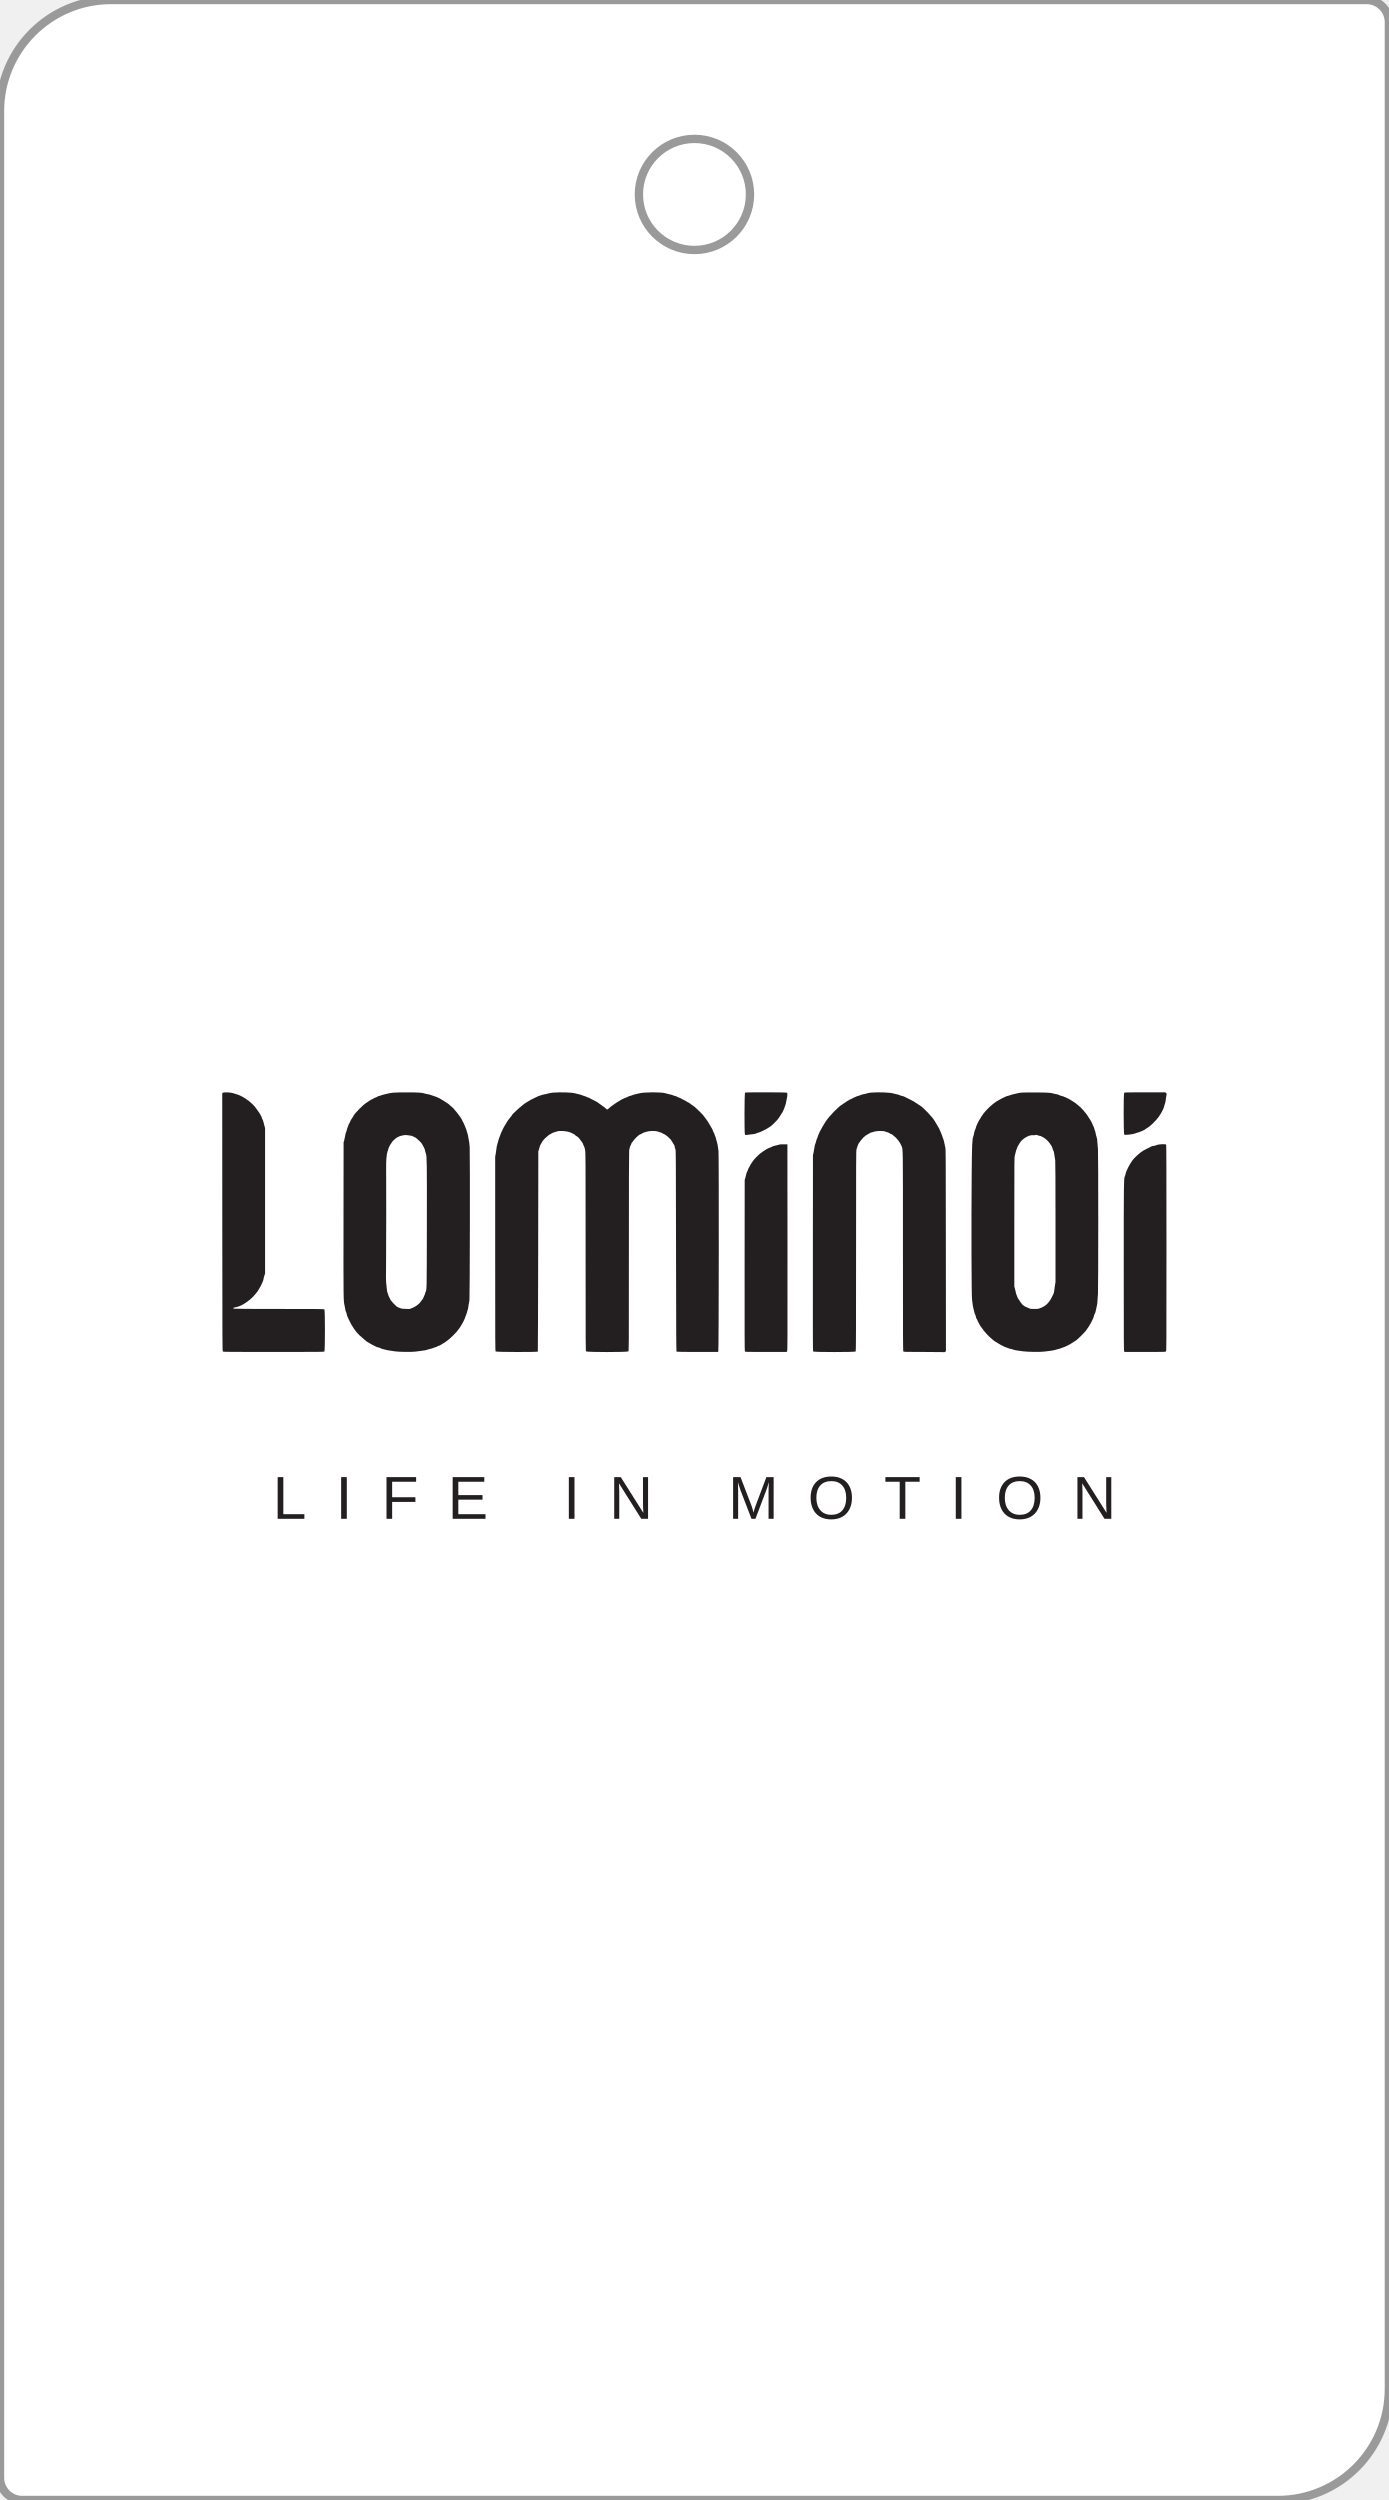
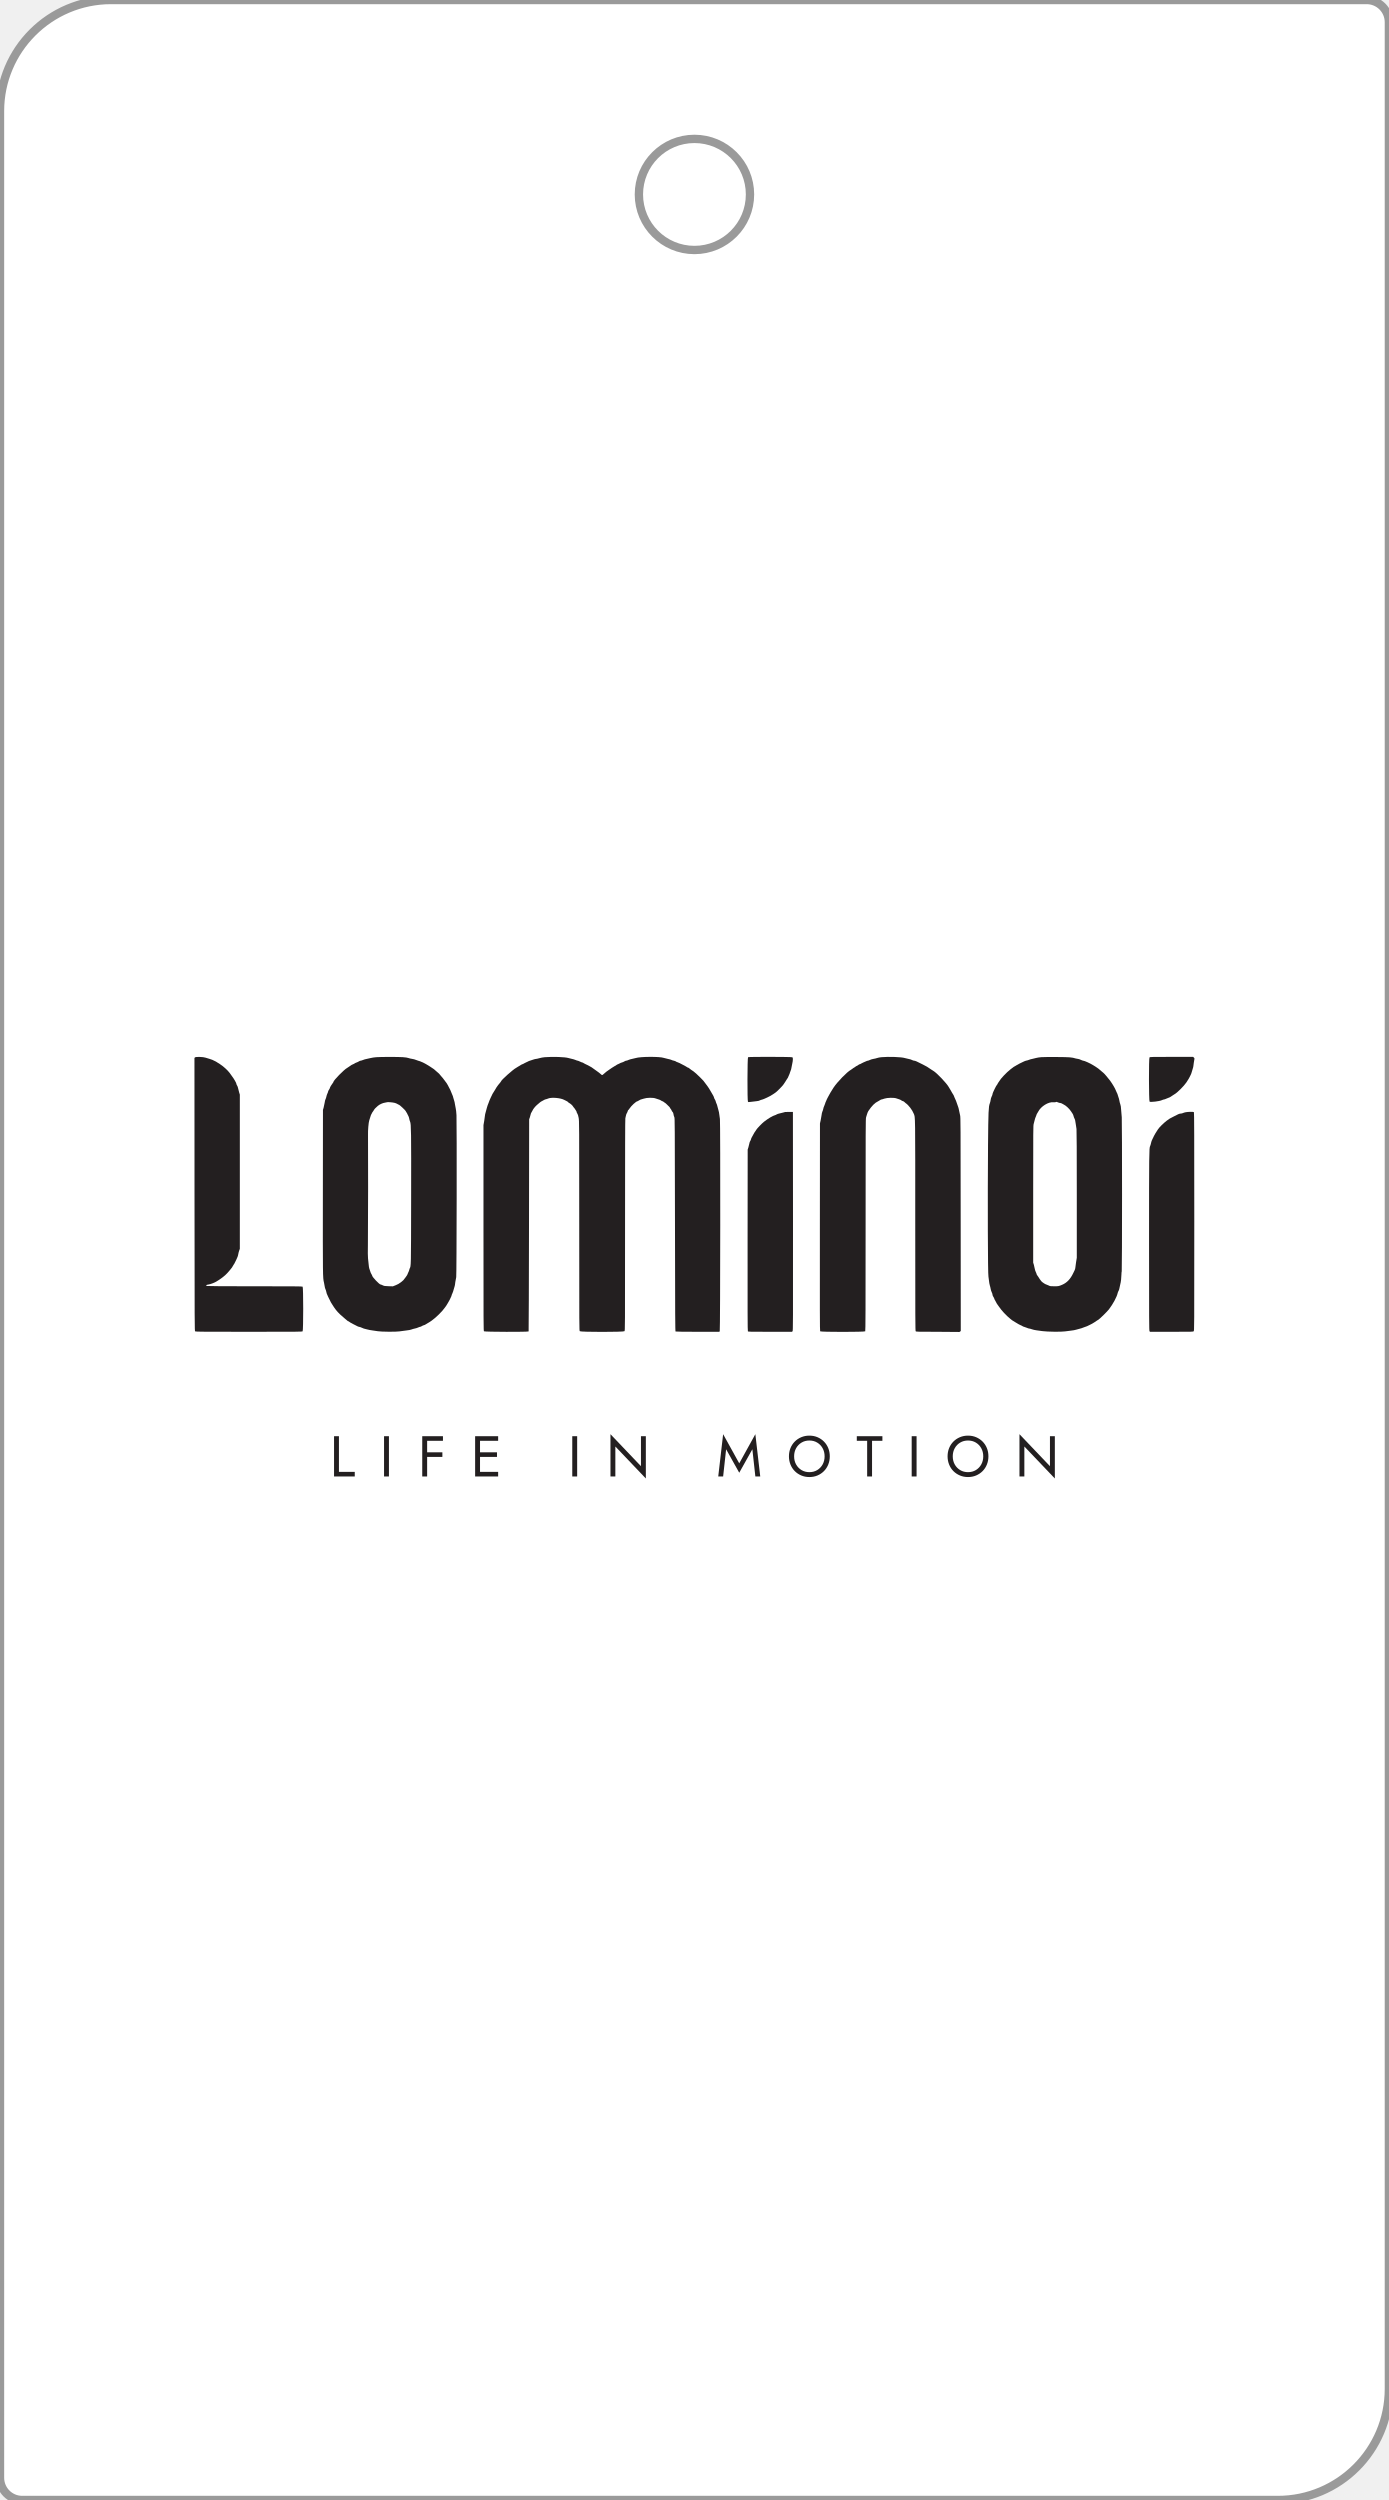
<svg xmlns="http://www.w3.org/2000/svg" width="50mm" height="90mm" viewBox="0 0 50 90">
  <path d="M4,0 H49.2 A0.8,0.8 0 0 1 50,0.8 V86 A4,4 0 0 1 46,90 H0.8 A0.8,0.8 0 0 1 0,89.2 V4 A4,4 0 0 1 4,0 Z" fill="#fff" stroke="#9a9a9a" stroke-width="0.3" />
  <circle cx="25.0" cy="7" r="2" fill="#fff" stroke="#9a9a9a" stroke-width="0.3" />
-   <g transform="translate(8.000,39.323) scale(0.009986)">
+   <g transform="translate(7.000,38.047) scale(0.010574)">
    <g transform="translate(-62.96684,981.0415) scale(0.1,-0.1)" fill="#231f20" stroke="none">
      <path d="M652 9794 l-22 -19 2 -4648 c3 -4588 3 -4649 22 -4663 17 -12 283 -14 1831 -14 1735 0 1813 1 1828 18 26 29 26 1500 0 1519 -14 11 -339 13 -1624 13 -1039 0 -1616 3 -1633 10 -52 19 -32 38 57 51 61 9 189 56 255 95 142 81 306 207 373 285 30 34 72 83 95 108 51 58 104 132 104 145 0 6 14 29 30 50 17 22 30 45 30 51 0 7 11 28 24 47 13 20 29 53 36 74 7 22 21 53 30 69 10 17 24 62 30 100 6 39 21 97 33 130 l22 60 0 2625 0 2625 -22 70 c-12 39 -28 102 -36 142 -8 40 -24 84 -36 99 -12 15 -21 36 -21 48 0 11 -7 32 -15 46 -8 14 -26 48 -40 75 -24 45 -49 82 -174 255 -67 93 -223 234 -336 305 -17 11 -46 29 -64 40 -19 11 -50 31 -69 44 -20 13 -54 30 -76 37 -22 8 -45 19 -52 25 -8 6 -53 21 -101 34 -49 13 -107 30 -130 39 -70 26 -322 34 -351 10z" />
      <path d="M6818 9799 c-58 -4 -150 -18 -205 -32 -54 -14 -118 -28 -143 -32 -25 -4 -71 -18 -102 -31 -32 -13 -68 -24 -81 -24 -13 0 -40 -11 -59 -24 -19 -13 -58 -31 -86 -40 -28 -10 -55 -23 -62 -31 -6 -7 -23 -16 -38 -20 -31 -8 -99 -48 -145 -86 -18 -14 -48 -34 -66 -44 -105 -54 -471 -428 -471 -481 0 -7 -13 -28 -28 -46 -34 -39 -92 -140 -92 -159 0 -8 -14 -34 -30 -58 -17 -24 -30 -52 -30 -63 0 -10 -11 -40 -24 -66 -13 -26 -29 -74 -35 -107 -6 -32 -18 -70 -28 -84 -9 -14 -23 -68 -30 -121 -8 -52 -24 -129 -36 -170 l-22 -75 -3 -2790 c-3 -2896 -3 -2929 38 -3089 10 -39 21 -98 24 -130 4 -33 15 -75 26 -95 11 -20 24 -62 30 -95 5 -32 18 -72 29 -90 10 -17 24 -49 31 -71 7 -22 21 -50 31 -63 10 -13 23 -39 30 -59 6 -20 21 -50 33 -68 11 -18 29 -46 38 -61 99 -162 160 -240 276 -352 54 -51 129 -117 168 -147 39 -30 77 -62 84 -70 7 -8 18 -15 25 -15 8 0 27 -11 43 -25 17 -14 47 -32 69 -41 21 -9 50 -25 65 -36 15 -10 42 -24 60 -30 17 -6 47 -21 64 -33 18 -12 53 -25 77 -28 25 -4 66 -18 92 -32 27 -14 54 -25 61 -25 8 0 53 -12 101 -26 49 -14 140 -32 203 -39 63 -8 140 -19 170 -25 101 -20 636 -25 737 -6 48 8 151 22 228 30 90 10 156 22 185 35 25 11 73 24 107 31 35 6 87 22 115 35 29 14 62 25 73 25 11 0 36 11 55 23 19 13 50 27 69 31 19 3 48 17 66 30 17 13 47 31 66 40 19 9 50 27 69 41 19 13 50 35 68 47 137 94 369 323 444 437 9 14 31 44 48 66 16 22 40 60 52 85 11 25 31 59 43 75 13 17 26 41 30 55 4 14 18 43 30 65 13 22 26 56 30 75 4 19 15 49 25 65 10 17 21 46 25 65 3 19 20 74 36 122 16 47 29 99 29 115 0 26 16 120 42 253 15 76 23 5261 9 5515 -6 99 -17 201 -25 226 -8 25 -19 88 -26 140 -6 51 -20 113 -30 136 -10 24 -23 67 -29 96 -5 30 -21 75 -35 102 -14 26 -26 55 -26 63 0 16 -76 178 -95 202 -6 8 -18 31 -25 50 -8 19 -28 53 -45 76 -128 172 -161 214 -166 214 -4 0 -26 27 -50 59 -24 33 -55 66 -69 74 -14 8 -47 37 -74 64 -27 26 -59 55 -71 63 -13 8 -74 49 -136 91 -63 42 -125 80 -138 84 -12 4 -39 18 -58 31 -20 13 -41 24 -47 24 -6 0 -29 10 -51 21 -22 12 -66 28 -98 35 -32 8 -75 23 -97 34 -22 11 -74 25 -117 31 -42 6 -100 19 -128 30 -34 13 -96 22 -190 29 -161 11 -749 11 -907 -1z m620 -1553 c35 -8 80 -26 101 -40 20 -14 45 -26 54 -26 18 0 227 -196 227 -213 0 -6 11 -25 26 -44 14 -18 30 -48 36 -66 6 -17 20 -44 30 -59 10 -15 23 -54 29 -87 5 -32 18 -80 30 -105 37 -85 40 -301 36 -2631 -4 -2379 -2 -2278 -52 -2375 -8 -16 -15 -39 -15 -51 0 -12 -11 -41 -24 -63 -13 -23 -26 -54 -30 -70 -4 -17 -20 -46 -35 -65 -15 -20 -35 -47 -44 -61 -54 -77 -74 -98 -150 -155 -57 -44 -112 -75 -177 -100 l-95 -37 -145 4 c-132 4 -150 7 -200 31 -30 15 -63 27 -72 27 -44 0 -288 258 -288 304 0 7 -11 30 -25 50 -14 21 -29 56 -35 79 -5 23 -18 62 -29 87 -18 43 -24 85 -52 370 -7 77 -9 227 -4 455 7 361 11 3567 4 3745 -5 152 18 432 43 500 11 30 28 86 39 124 10 38 25 76 33 85 7 9 17 26 21 39 4 13 19 38 35 55 15 18 30 41 34 52 6 21 62 79 129 136 62 52 164 99 241 110 39 5 72 12 75 15 10 10 182 -4 249 -20z" />
      <path d="M12560 9799 c-61 -5 -140 -19 -189 -34 -47 -14 -98 -25 -115 -25 -17 -1 -56 -10 -86 -21 -30 -11 -80 -27 -110 -36 -30 -8 -66 -23 -80 -33 -14 -9 -42 -23 -62 -29 -20 -7 -47 -20 -60 -30 -13 -10 -41 -24 -63 -31 -22 -7 -53 -23 -68 -36 -16 -13 -33 -24 -39 -24 -6 0 -25 -11 -42 -24 -17 -12 -46 -31 -65 -41 -102 -52 -511 -418 -511 -456 0 -7 -51 -72 -97 -124 -27 -30 -76 -105 -118 -181 -21 -38 -49 -83 -62 -100 -12 -17 -28 -46 -34 -65 -7 -19 -20 -45 -29 -59 -10 -14 -23 -43 -30 -65 -7 -22 -19 -49 -26 -60 -7 -11 -22 -51 -33 -89 -12 -38 -26 -75 -32 -82 -5 -6 -16 -43 -24 -80 -8 -38 -26 -105 -40 -148 -14 -43 -25 -95 -25 -115 0 -20 -11 -101 -25 -180 l-25 -144 0 -3502 c0 -3380 1 -3502 18 -3518 24 -22 1505 -26 1519 -4 4 6 10 1634 13 3617 l5 3605 22 60 c12 33 25 79 28 102 4 23 15 54 26 67 11 14 26 41 35 62 22 53 82 131 150 193 71 66 155 131 169 131 5 0 30 14 54 30 24 16 60 32 80 36 20 3 59 15 86 27 113 47 422 20 545 -48 14 -8 49 -25 78 -39 28 -14 52 -30 52 -35 0 -6 15 -18 32 -27 52 -27 118 -86 140 -126 12 -21 25 -38 30 -38 4 0 15 -15 24 -32 9 -18 27 -46 40 -61 13 -16 24 -38 24 -50 0 -11 11 -37 25 -57 17 -25 31 -69 45 -145 20 -108 20 -151 20 -3677 0 -3555 0 -3568 20 -3588 31 -31 1489 -31 1520 0 20 20 20 36 20 3617 0 2510 3 3609 10 3633 6 19 15 60 20 90 6 30 18 66 29 81 11 14 24 45 31 68 6 22 15 41 20 41 5 0 22 19 36 43 62 99 233 257 280 257 5 0 29 14 54 30 25 16 53 30 62 30 10 0 53 12 95 28 107 37 326 40 411 4 29 -12 74 -27 99 -32 25 -6 60 -22 77 -35 18 -14 40 -25 49 -25 9 0 32 -13 50 -30 19 -16 39 -30 43 -30 5 0 32 -23 59 -51 28 -28 62 -62 78 -76 15 -15 27 -32 27 -38 0 -7 7 -19 17 -26 9 -8 25 -34 36 -59 10 -25 28 -52 39 -60 13 -11 22 -36 28 -77 4 -33 16 -76 27 -94 17 -33 18 -160 23 -3662 4 -3210 7 -3629 20 -3637 9 -6 305 -10 752 -10 l737 0 15 22 c19 26 24 7146 6 7223 -5 22 -14 86 -20 143 -6 57 -19 127 -30 155 -10 29 -26 85 -34 126 -9 40 -22 84 -31 97 -8 12 -19 43 -25 68 -5 25 -21 61 -35 82 -14 20 -25 46 -25 56 0 20 -46 108 -112 213 -21 33 -47 78 -59 100 -12 22 -38 60 -58 85 -20 24 -48 62 -64 85 -51 75 -73 100 -174 200 -106 106 -196 187 -236 214 -13 9 -48 32 -78 52 -30 21 -61 44 -68 53 -7 9 -20 16 -28 16 -8 0 -29 10 -46 23 -17 12 -49 32 -72 43 -165 88 -240 124 -255 124 -9 0 -29 9 -43 20 -14 11 -48 25 -76 30 -28 5 -66 17 -83 27 -18 9 -73 25 -123 34 -49 9 -110 25 -135 34 -132 49 -801 46 -958 -5 -35 -11 -92 -24 -127 -30 -35 -6 -87 -21 -117 -35 -29 -14 -65 -25 -79 -25 -14 0 -43 -11 -63 -25 -20 -14 -58 -30 -84 -36 -26 -7 -54 -18 -62 -25 -9 -7 -36 -20 -60 -29 -25 -9 -54 -24 -65 -34 -11 -11 -36 -26 -56 -34 -19 -8 -62 -35 -95 -59 -32 -25 -72 -52 -89 -61 -38 -20 -161 -116 -200 -156 -38 -39 -52 -39 -90 0 -16 17 -44 40 -62 52 -17 12 -60 43 -95 69 -61 46 -85 63 -158 113 -36 25 -211 115 -222 115 -4 0 -24 11 -44 25 -20 14 -44 25 -53 25 -9 0 -43 13 -76 30 -33 16 -68 30 -78 30 -10 0 -45 11 -78 26 -34 14 -86 30 -117 35 -32 6 -84 19 -117 29 -111 36 -523 51 -805 29z" />
      <path d="M19478 9799 c-24 -14 -28 -1482 -4 -1514 12 -17 19 -18 97 -7 46 7 129 17 184 22 69 7 108 16 125 29 14 10 47 21 73 25 47 7 300 128 336 160 10 9 22 16 28 16 6 0 30 16 53 35 23 19 45 35 49 35 13 0 226 214 253 254 15 23 45 67 67 98 23 32 41 62 41 66 0 5 14 26 30 47 17 21 30 43 30 50 0 7 13 37 29 67 15 30 31 71 35 92 4 20 15 51 25 69 10 18 24 70 30 117 7 47 19 108 27 136 8 28 15 81 17 119 2 64 0 70 -23 82 -32 16 -1474 19 -1502 2z" />
      <path d="M24016 9799 c-49 -4 -114 -17 -145 -28 -31 -11 -87 -25 -126 -30 -38 -6 -92 -22 -119 -36 -27 -14 -59 -25 -71 -25 -12 0 -44 -11 -71 -25 -27 -14 -64 -30 -83 -36 -18 -6 -49 -22 -69 -35 -19 -13 -43 -24 -52 -24 -9 0 -34 -13 -55 -30 -21 -16 -44 -30 -51 -30 -7 0 -29 -13 -47 -30 -19 -16 -40 -30 -45 -30 -6 0 -26 -13 -44 -29 -18 -15 -44 -34 -58 -41 -128 -67 -459 -407 -594 -610 -53 -79 -164 -267 -171 -289 -4 -12 -18 -39 -31 -58 -13 -20 -24 -41 -24 -48 0 -7 -11 -33 -25 -59 -14 -26 -30 -68 -36 -94 -7 -26 -20 -61 -30 -78 -11 -18 -24 -58 -30 -90 -6 -32 -20 -76 -31 -97 -11 -23 -23 -75 -28 -125 -5 -48 -20 -130 -32 -182 l-22 -95 -3 -3530 c-3 -2840 -1 -3534 9 -3548 20 -27 1516 -27 1535 0 10 13 13 756 13 3630 0 3264 1 3616 16 3655 8 24 23 72 33 108 10 36 30 83 44 105 118 178 222 282 336 335 23 11 54 29 68 40 14 11 34 20 44 20 10 0 54 12 96 28 99 34 333 39 413 8 25 -9 67 -23 94 -31 27 -8 58 -23 70 -34 12 -12 37 -24 54 -27 18 -4 40 -16 50 -28 9 -12 28 -29 42 -38 101 -67 228 -233 279 -363 54 -139 51 100 51 -3787 0 -3265 1 -3608 16 -3622 14 -14 94 -16 732 -16 394 0 727 -3 739 -6 14 -4 28 1 42 15 l21 21 -3 3638 c-2 3456 -3 3640 -20 3702 -10 36 -25 105 -33 153 -8 49 -22 105 -30 125 -9 21 -25 64 -34 97 -20 68 -59 166 -96 240 -13 28 -24 55 -24 61 0 6 -13 28 -30 50 -16 21 -30 44 -30 49 -1 6 -21 42 -45 80 -25 39 -54 87 -65 108 -69 127 -413 488 -525 551 -16 9 -46 28 -65 41 -140 97 -158 108 -297 178 -199 102 -257 127 -290 127 -16 0 -51 11 -77 25 -25 14 -77 29 -114 35 -37 6 -94 19 -127 30 -109 36 -545 52 -799 29z" />
      <path d="M29462 9800 c-61 -4 -142 -17 -180 -28 -37 -12 -94 -25 -127 -31 -33 -5 -82 -19 -108 -30 -27 -12 -67 -24 -90 -27 -23 -4 -67 -19 -97 -35 -30 -15 -94 -46 -143 -69 -48 -23 -90 -47 -93 -52 -4 -5 -25 -18 -48 -29 -42 -19 -51 -26 -168 -117 -132 -103 -336 -319 -376 -398 -11 -22 -28 -46 -36 -53 -9 -8 -16 -19 -16 -26 0 -8 -11 -26 -24 -42 -23 -28 -44 -64 -80 -139 -10 -21 -31 -66 -47 -100 -16 -34 -29 -72 -29 -86 0 -14 -13 -49 -29 -79 -17 -34 -30 -77 -34 -115 -4 -34 -16 -86 -28 -115 -44 -113 -51 -274 -61 -1419 -15 -1857 -7 -4433 14 -4480 4 -8 12 -67 17 -130 6 -63 19 -140 30 -171 10 -31 24 -85 29 -120 5 -35 22 -86 36 -113 14 -27 26 -63 26 -81 0 -19 12 -50 30 -76 16 -24 30 -51 30 -60 0 -9 12 -34 26 -55 15 -21 31 -52 37 -69 5 -16 18 -39 27 -50 9 -11 38 -51 64 -90 94 -141 254 -313 392 -423 16 -12 45 -35 64 -51 19 -15 71 -47 115 -71 44 -24 90 -51 103 -61 13 -10 39 -23 59 -30 20 -6 51 -22 69 -34 18 -12 49 -26 69 -29 19 -4 59 -18 87 -31 29 -14 65 -25 79 -25 15 0 55 -11 90 -24 35 -13 105 -29 154 -35 50 -7 142 -19 205 -28 172 -23 644 -29 769 -9 53 8 146 20 206 26 61 6 137 20 170 31 33 11 89 26 125 34 36 7 90 25 120 39 30 14 63 26 72 26 16 0 81 29 173 77 17 9 44 23 60 31 33 17 116 71 155 100 14 11 40 27 59 36 36 19 306 284 356 351 139 183 268 422 295 549 6 27 20 62 31 78 11 15 24 54 29 86 4 32 18 92 29 134 23 80 40 229 41 343 0 39 4 86 10 105 14 48 14 5130 1 5243 -6 45 -15 152 -20 237 -7 117 -14 168 -30 208 -12 30 -26 83 -31 120 -5 37 -21 95 -35 129 -14 35 -25 70 -25 79 0 10 -11 36 -24 58 -13 23 -29 59 -36 81 -20 61 -111 217 -194 332 -54 75 -212 260 -226 265 -4 2 -35 28 -69 58 -76 69 -132 113 -196 152 -27 17 -66 41 -85 53 -97 62 -302 155 -342 155 -13 0 -50 14 -83 30 -33 16 -74 30 -91 30 -17 0 -53 7 -80 15 -130 41 -207 47 -639 50 -231 2 -471 0 -533 -5z m569 -1540 c24 -11 58 -20 75 -20 17 0 46 -10 65 -23 19 -12 47 -28 63 -35 67 -30 185 -142 240 -227 22 -33 47 -72 57 -87 10 -15 23 -48 29 -75 6 -26 20 -62 30 -80 10 -18 22 -49 25 -70 3 -21 12 -76 20 -123 8 -47 19 -121 25 -165 7 -53 10 -795 10 -2232 l0 -2153 -25 -152 c-14 -84 -25 -168 -25 -188 0 -19 -11 -57 -24 -85 -14 -27 -34 -70 -46 -95 -98 -207 -218 -332 -383 -401 -112 -47 -123 -49 -267 -49 -130 0 -137 1 -195 30 -33 16 -66 30 -73 30 -23 0 -135 73 -166 108 -31 35 -81 108 -105 151 -8 14 -25 39 -38 54 -12 16 -23 37 -23 46 0 10 -12 40 -26 67 -14 27 -31 78 -36 114 -5 36 -19 97 -31 135 l-22 70 0 2335 c0 2223 1 2338 18 2390 10 30 25 88 33 128 9 41 26 94 40 119 13 25 24 54 24 63 0 10 8 28 19 41 10 13 28 43 39 66 91 178 345 336 513 318 30 -3 66 -1 80 4 33 13 31 13 80 -9z" />
      <path d="M33146 9794 c-27 -26 -24 -1484 2 -1508 28 -25 336 11 415 49 30 14 65 25 78 25 13 0 51 14 84 30 33 16 67 30 75 30 16 0 102 51 150 88 14 10 36 25 50 32 85 45 318 277 398 396 65 98 101 158 117 194 8 19 25 53 36 74 12 22 27 65 34 95 7 31 22 82 34 113 11 32 21 74 21 93 0 20 6 68 14 108 29 148 29 145 2 172 l-25 25 -735 0 c-654 0 -736 -2 -750 -16z" />
      <path d="M20740 7933 c-14 -2 -43 -10 -65 -18 -22 -8 -75 -21 -118 -29 -43 -9 -90 -24 -105 -35 -16 -11 -41 -23 -58 -27 -76 -19 -228 -110 -375 -224 -64 -50 -238 -230 -256 -265 -8 -16 -23 -38 -31 -48 -21 -24 -55 -80 -84 -137 -13 -25 -33 -61 -44 -80 -12 -19 -24 -50 -27 -68 -4 -18 -16 -45 -27 -60 -11 -15 -25 -54 -30 -87 -5 -33 -20 -91 -32 -130 l-23 -70 -3 -3085 c-2 -2475 0 -3089 10 -3103 12 -16 63 -17 758 -17 l745 0 18 21 c16 20 17 210 15 3743 l-3 3721 -120 1 c-66 1 -131 0 -145 -3z" />
      <path d="M34380 7926 c-36 -7 -79 -20 -97 -29 -18 -9 -51 -17 -74 -17 -24 0 -60 -10 -88 -24 -25 -14 -93 -48 -151 -76 -125 -61 -155 -79 -240 -144 -103 -78 -259 -232 -295 -291 -11 -18 -29 -46 -39 -61 -43 -65 -65 -102 -100 -169 -68 -134 -86 -177 -100 -245 -8 -38 -21 -82 -30 -98 -34 -66 -36 -217 -36 -3262 0 -2713 2 -3018 16 -3038 l15 -22 735 0 c721 0 734 0 754 20 20 20 20 33 20 3733 0 2875 -3 3716 -12 3725 -16 16 -190 14 -278 -2z" />
    </g>
  </g>
  <g fill="#231f20">
-     <path transform="translate(9.817,54.677) scale(0.001065,-0.001065)" d="M168 0V1409H359V156H1071V0Z" />
-     <path transform="translate(12.080,54.677) scale(0.001065,-0.001065)" d="M189 0V1409H380V0Z" />
-     <path transform="translate(13.735,54.677) scale(0.001065,-0.001065)" d="M359 1253V729H1145V571H359V0H168V1409H1169V1253Z" />
-     <path transform="translate(16.117,54.677) scale(0.001065,-0.001065)" d="M168 0V1409H1237V1253H359V801H1177V647H359V156H1278V0Z" />
-     <path transform="translate(20.277,54.677) scale(0.001065,-0.001065)" d="M189 0V1409H380V0Z" />
-     <path transform="translate(21.933,54.677) scale(0.001065,-0.001065)" d="M1082 0 328 1200 333 1103 338 936V0H168V1409H390L1152 201Q1140 397 1140 485V1409H1312V0Z" />
-     <path transform="translate(26.213,54.677) scale(0.001065,-0.001065)" d="M1366 0V940Q1366 1096 1375 1240Q1326 1061 1287 960L923 0H789L420 960L364 1130L331 1240L334 1129L338 940V0H168V1409H419L794 432Q814 373 832.5 305.5Q851 238 857 208Q865 248 890.5 329.5Q916 411 925 432L1293 1409H1538V0Z" />
-     <path transform="translate(29.079,54.677) scale(0.001065,-0.001065)" d="M1495 711Q1495 490 1410.5 324.0Q1326 158 1168.0 69.0Q1010 -20 795 -20Q578 -20 420.5 68.0Q263 156 180.0 322.5Q97 489 97 711Q97 1049 282.0 1239.5Q467 1430 797 1430Q1012 1430 1170.0 1344.5Q1328 1259 1411.5 1096.0Q1495 933 1495 711ZM1300 711Q1300 974 1168.5 1124.0Q1037 1274 797 1274Q555 1274 423.0 1126.0Q291 978 291 711Q291 446 424.5 290.5Q558 135 795 135Q1039 135 1169.5 285.5Q1300 436 1300 711Z" />
-     <path transform="translate(31.825,54.677) scale(0.001065,-0.001065)" d="M720 1253V0H530V1253H46V1409H1204V1253Z" />
-     <path transform="translate(34.207,54.677) scale(0.001065,-0.001065)" d="M189 0V1409H380V0Z" />
-     <path transform="translate(35.863,54.677) scale(0.001065,-0.001065)" d="M1495 711Q1495 490 1410.5 324.0Q1326 158 1168.0 69.0Q1010 -20 795 -20Q578 -20 420.5 68.0Q263 156 180.0 322.5Q97 489 97 711Q97 1049 282.0 1239.5Q467 1430 797 1430Q1012 1430 1170.0 1344.5Q1328 1259 1411.5 1096.0Q1495 933 1495 711ZM1300 711Q1300 974 1168.5 1124.0Q1037 1274 797 1274Q555 1274 423.0 1126.0Q291 978 291 711Q291 446 424.5 290.5Q558 135 795 135Q1039 135 1169.5 285.5Q1300 436 1300 711Z" />
-     <path transform="translate(38.609,54.677) scale(0.001065,-0.001065)" d="M1082 0 328 1200 333 1103 338 936V0H168V1409H390L1152 201Q1140 397 1140 485V1409H1312V0Z" />
+     <path transform="translate(11.860,53.153) scale(0.002071,-0.002071)" d="M80 700V0H440V80H165V700Z" />
+     <path transform="translate(13.660,53.153) scale(0.002071,-0.002071)" d="M80 700V0H165V700Z" />
+     <path transform="translate(15.035,53.153) scale(0.002071,-0.002071)" d="M80 700V0H165V340H430V420H165V620H440V700Z" />
+     <path transform="translate(16.939,53.153) scale(0.002071,-0.002071)" d="M80 700V0H480V80H165V340H460V420H165V620H480V700Z" />
+     <path transform="translate(20.436,53.153) scale(0.002071,-0.002071)" d="M80 700V0H165V700Z" />
+     <path transform="translate(21.811,53.153) scale(0.002071,-0.002071)" d="M610 700V179L80 735V0H165V521L695 -35V700Z" />
+     <path transform="translate(25.774,53.153) scale(0.002071,-0.002071)" d="M177 473 405 65 633 473 685 0H770L685 735L405 228L125 735L40 0H125Z" />
+     <path transform="translate(28.319,53.153) scale(0.002071,-0.002071)" d="M130 350Q130 429 164.5 491.0Q199 553 259.0 589.0Q319 625 395 625Q472 625 531.5 589.0Q591 553 625.5 491.0Q660 429 660 350Q660 271 625.5 209.0Q591 147 531.5 111.0Q472 75 395 75Q319 75 259.0 111.0Q199 147 164.5 209.0Q130 271 130 350ZM40 350Q40 274 66.5 208.0Q93 142 141.0 93.5Q189 45 254.0 17.5Q319 -10 395 -10Q472 -10 536.5 17.5Q601 45 649.0 93.5Q697 142 723.5 208.0Q750 274 750 350Q750 427 723.5 492.5Q697 558 649.0 606.5Q601 655 536.5 682.5Q472 710 395 710Q319 710 254.0 682.5Q189 655 141.0 606.5Q93 558 66.5 492.5Q40 427 40 350Z" />
+     <path transform="translate(30.824,53.153) scale(0.002071,-0.002071)" d="M10 620H190V0H275V620H455V700H10Z" />
+     <path transform="translate(32.655,53.153) scale(0.002071,-0.002071)" d="M80 700V0H165V700Z" />
+     <path transform="translate(34.030,53.153) scale(0.002071,-0.002071)" d="M130 350Q130 429 164.5 491.0Q199 553 259.0 589.0Q319 625 395 625Q472 625 531.5 589.0Q591 553 625.5 491.0Q660 429 660 350Q660 271 625.5 209.0Q591 147 531.5 111.0Q472 75 395 75Q319 75 259.0 111.0Q199 147 164.5 209.0Q130 271 130 350ZM40 350Q40 274 66.5 208.0Q93 142 141.0 93.5Q189 45 254.0 17.5Q319 -10 395 -10Q472 -10 536.5 17.5Q601 45 649.0 93.5Q697 142 723.5 208.0Q750 274 750 350Q750 427 723.5 492.5Q697 558 649.0 606.5Q601 655 536.5 682.5Q472 710 395 710Q319 710 254.0 682.5Q189 655 141.0 606.5Q93 558 66.5 492.5Q40 427 40 350Z" />
+     <path transform="translate(36.535,53.153) scale(0.002071,-0.002071)" d="M610 700V179L80 735V0H165V521L695 -35V700Z" />
  </g>
</svg>
